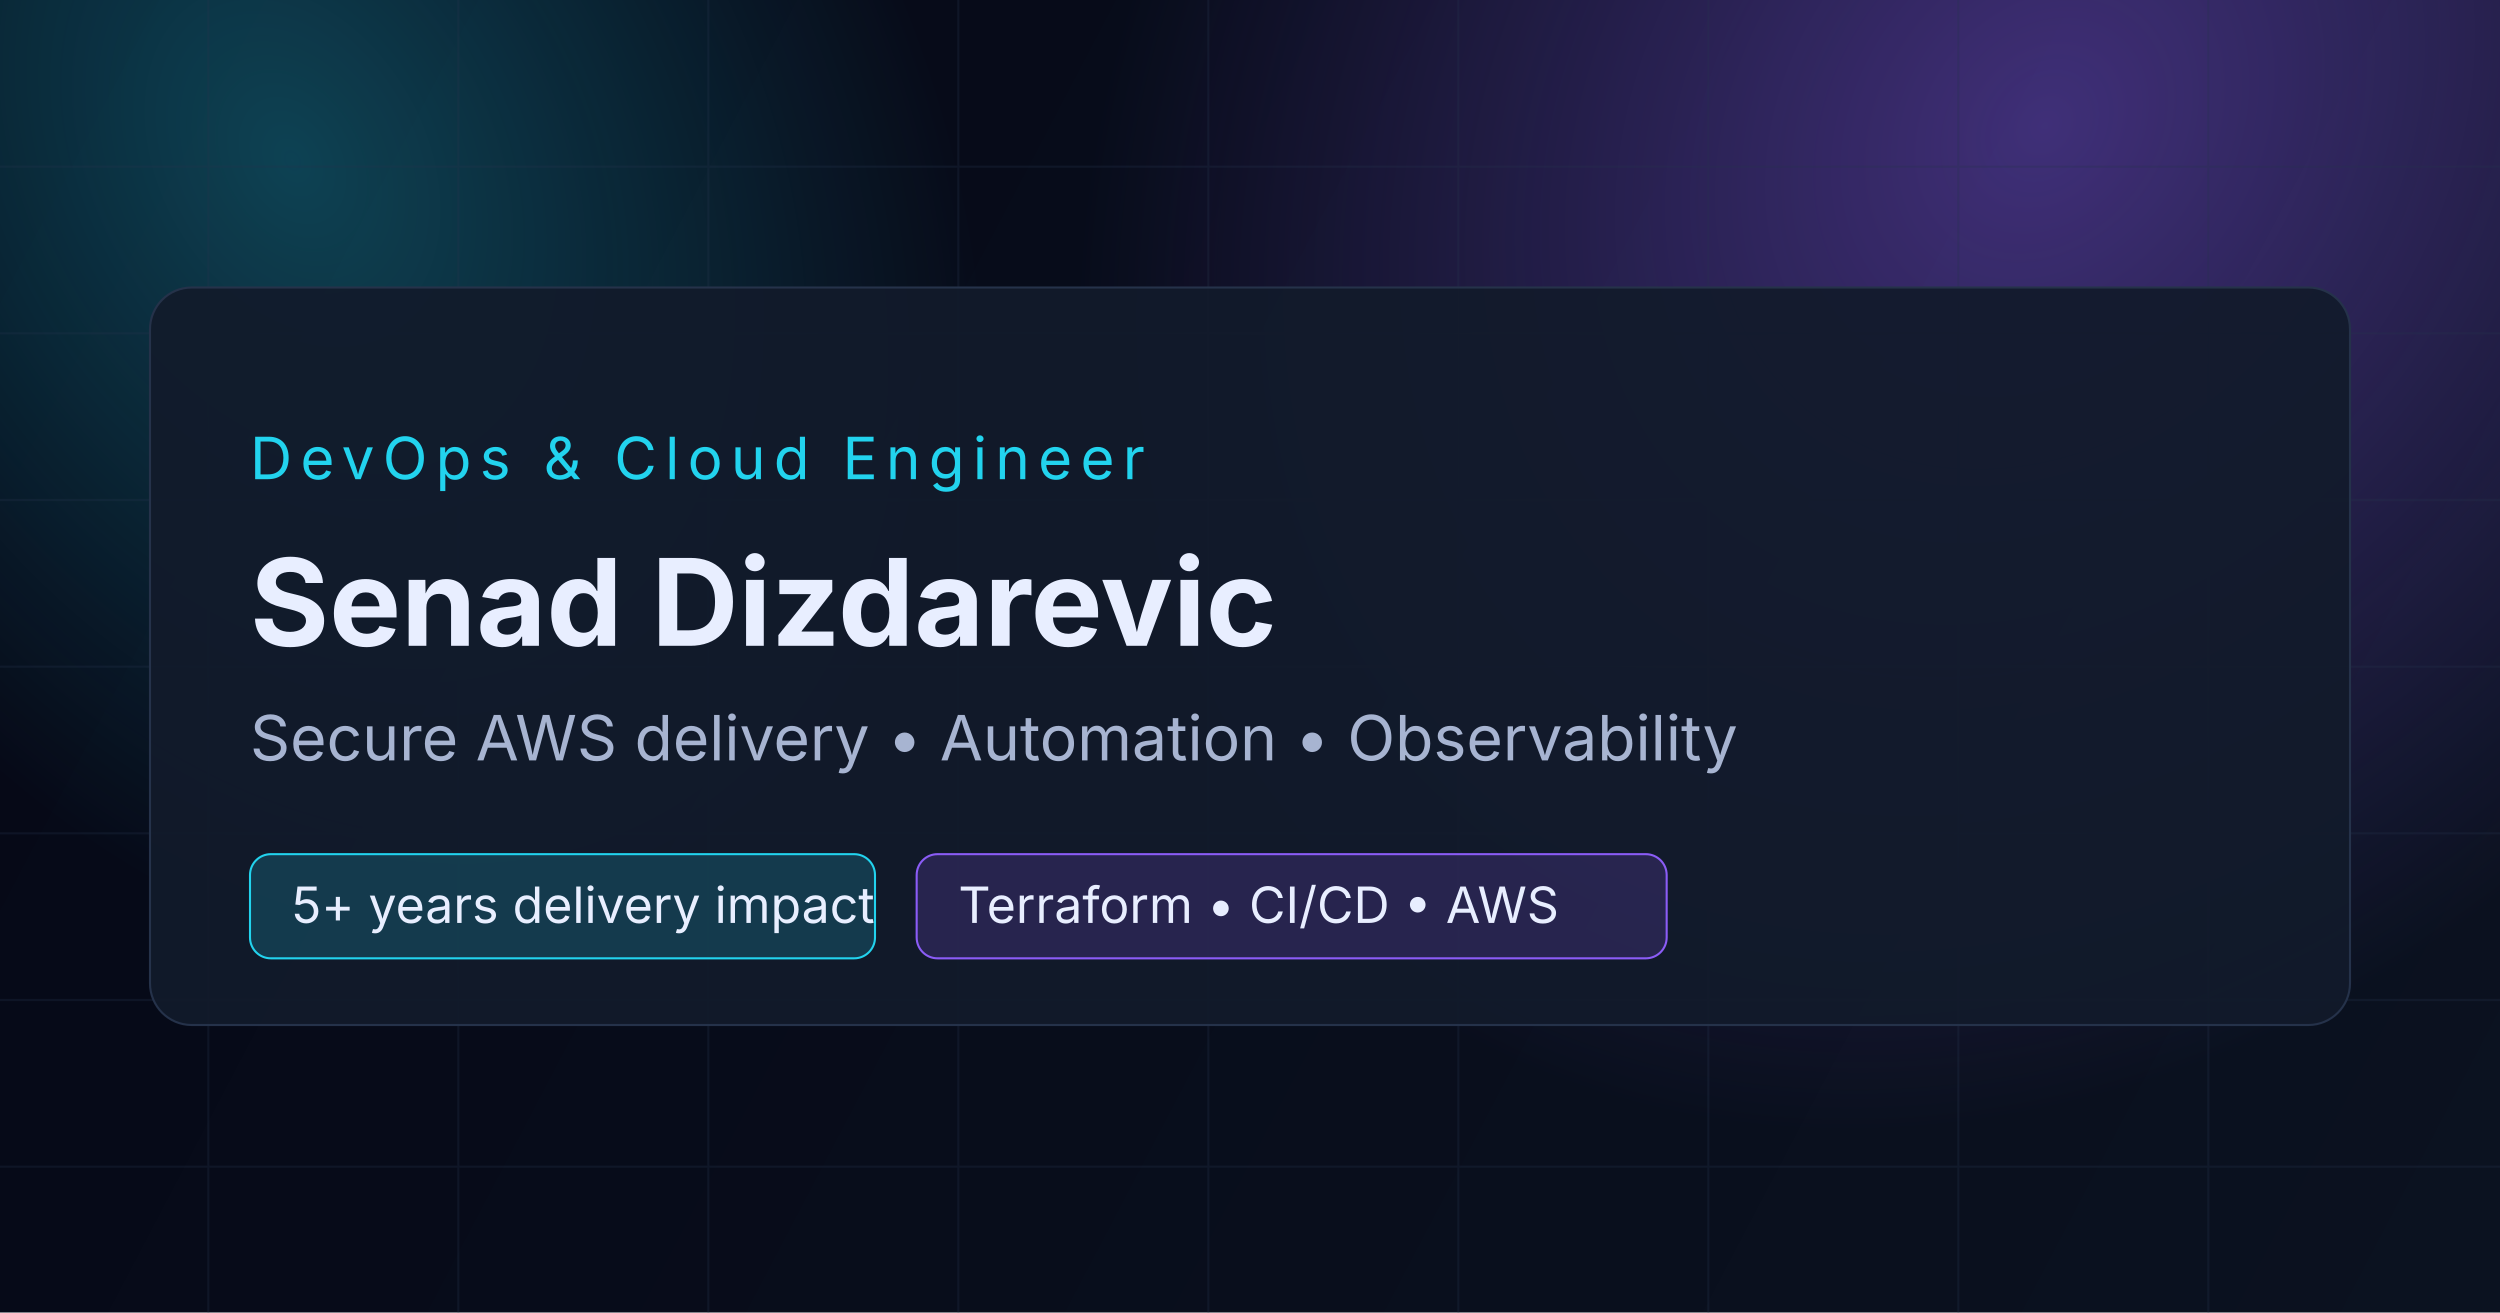
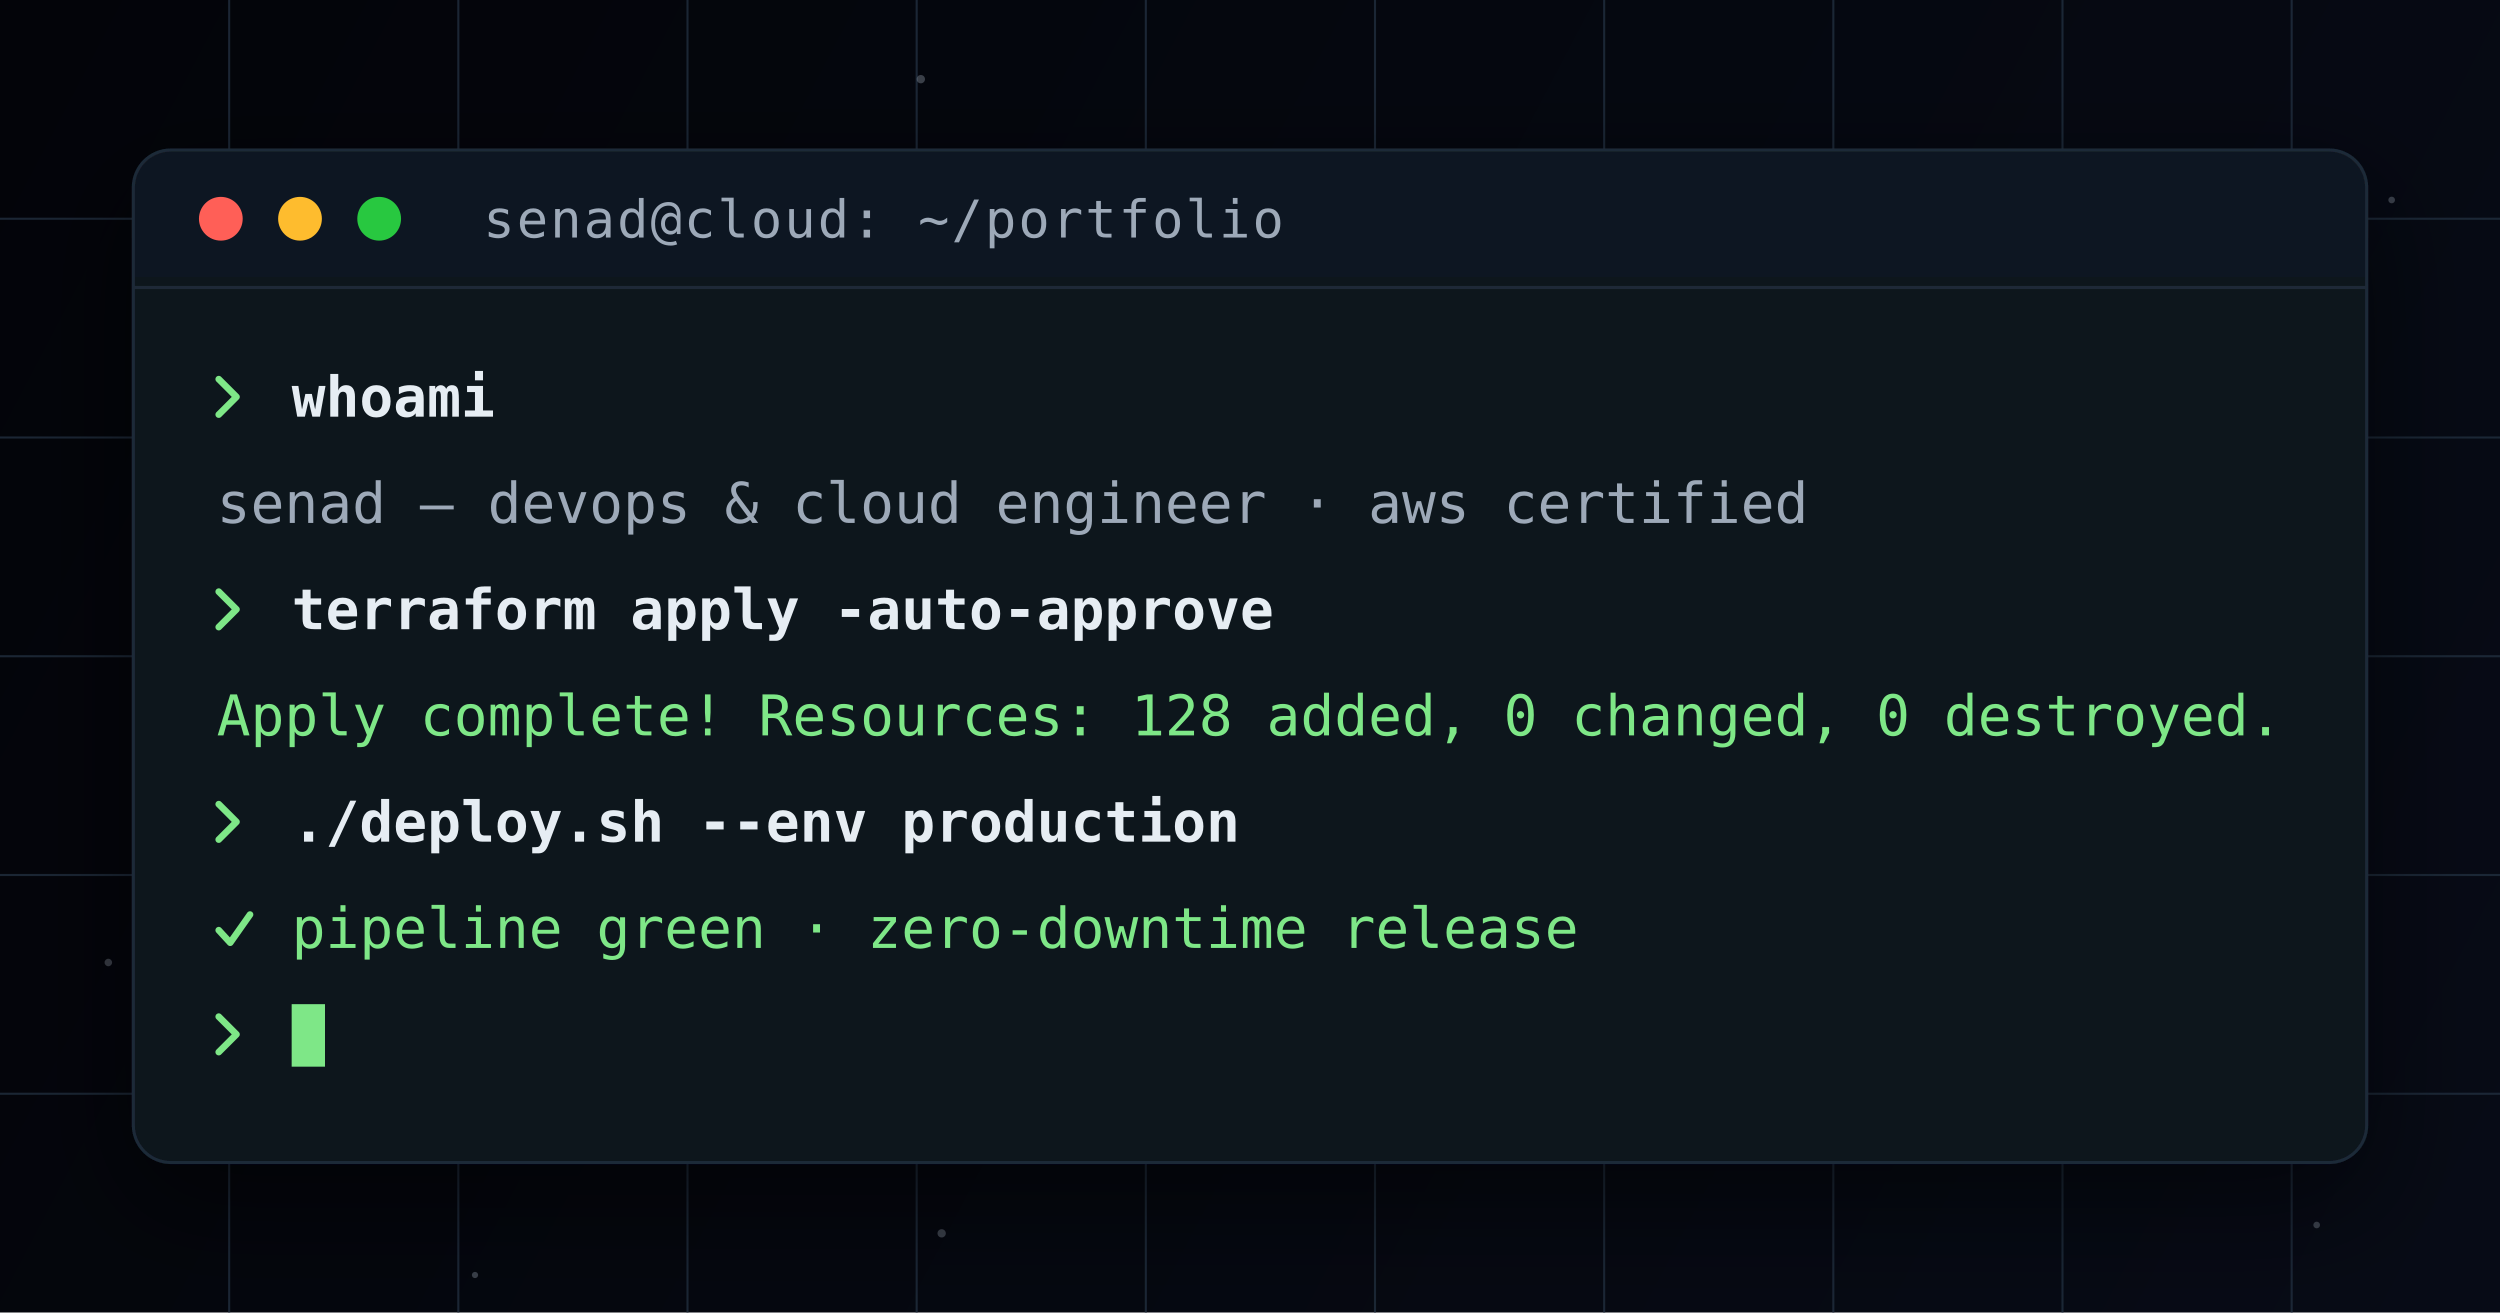
<svg xmlns="http://www.w3.org/2000/svg" width="1200" height="630" viewBox="0 0 1200 630" fill="none" role="img" aria-labelledby="title desc">
  <defs>
-     <linearGradient id="bg" x1="0" y1="0" x2="1200" y2="630" gradientUnits="userSpaceOnUse">
-       <stop stop-color="#050816" />
-       <stop offset="1" stop-color="#0B1220" />
+     <linearGradient id="page" x1="0" y1="0" x2="1200" y2="630" gradientUnits="userSpaceOnUse">
+       <stop stop-color="#030409" />
+       <stop offset="1" stop-color="#070b16" />
    </linearGradient>
-     <radialGradient id="glow1" cx="0" cy="0" r="1" gradientUnits="userSpaceOnUse" gradientTransform="translate(980 60) rotate(130) scale(520 420)">
-       <stop stop-color="#8B5CF6" stop-opacity="0.42" />
-       <stop offset="1" stop-color="#8B5CF6" stop-opacity="0" />
-     </radialGradient>
-     <radialGradient id="glow2" cx="0" cy="0" r="1" gradientUnits="userSpaceOnUse" gradientTransform="translate(140 80) rotate(60) scale(420 300)">
-       <stop stop-color="#22D3EE" stop-opacity="0.28" />
-       <stop offset="1" stop-color="#22D3EE" stop-opacity="0" />
-     </radialGradient>
+     <linearGradient id="card" x1="600" y1="72" x2="600" y2="558" gradientUnits="userSpaceOnUse">
+       <stop stop-color="#111820" />
+       <stop offset="1" stop-color="#0d141c" />
+     </linearGradient>
+     <filter id="shadow" x="-10%" y="-10%" width="120%" height="130%">
+       <feDropShadow dx="0" dy="18" stdDeviation="26" flood-color="#000000" flood-opacity="0.55" />
+     </filter>
+     <g id="chev" fill="none" stroke="#7ee787" stroke-width="3.2" stroke-linecap="round" stroke-linejoin="round">
+       <path d="M1 1 L9.5 9.5 L1 18" />
+     </g>
+     <g id="check" fill="none" stroke="#7ee787" stroke-width="3.2" stroke-linecap="round" stroke-linejoin="round">
+       <path d="M1 9.5 L6.5 15.5 L16 2" />
+     </g>
  </defs>
-   <rect width="1200" height="630" fill="url(#bg)" />
-   <rect width="1200" height="630" fill="url(#glow1)" />
-   <rect width="1200" height="630" fill="url(#glow2)" />
-   <g opacity="0.28" stroke="#25324A">
-     <path d="M0 80H1200" />
-     <path d="M0 160H1200" />
-     <path d="M0 240H1200" />
-     <path d="M0 320H1200" />
-     <path d="M0 400H1200" />
-     <path d="M0 480H1200" />
-     <path d="M0 560H1200" />
-     <path d="M100 0V630" />
+   <rect width="1200" height="630" fill="url(#page)" />
+   <g stroke="#212e3f" stroke-width="1" opacity="0.8">
+     <path d="M0 105H1200" />
+     <path d="M0 210H1200" />
+     <path d="M0 315H1200" />
+     <path d="M0 420H1200" />
+     <path d="M0 525H1200" />
+     <path d="M110 0V630" />
    <path d="M220 0V630" />
-     <path d="M340 0V630" />
-     <path d="M460 0V630" />
-     <path d="M580 0V630" />
-     <path d="M700 0V630" />
-     <path d="M820 0V630" />
-     <path d="M940 0V630" />
-     <path d="M1060 0V630" />
+     <path d="M330 0V630" />
+     <path d="M440 0V630" />
+     <path d="M550 0V630" />
+     <path d="M660 0V630" />
+     <path d="M770 0V630" />
+     <path d="M880 0V630" />
+     <path d="M990 0V630" />
+     <path d="M1100 0V630" />
  </g>
-   <rect x="72" y="138" width="1056" height="354" rx="20" fill="#121A2B" fill-opacity="0.92" stroke="#25324A" />
-   <text x="120" y="230" fill="#22D3EE" font-size="28" font-family="Inter, Segoe UI, Arial, sans-serif" letter-spacing="4" text-transform="uppercase">DevOps &amp; Cloud Engineer</text>
-   <text x="120" y="310" fill="#E8EEFF" font-size="58" font-weight="700" font-family="Inter, Segoe UI, Arial, sans-serif">Senad Dizdarevic</text>
-   <text x="120" y="365" fill="#A7B4D1" font-size="30" font-family="Inter, Segoe UI, Arial, sans-serif">Secure AWS delivery • Automation • Observability</text>
-   <g transform="translate(120 410)">
-     <rect width="300" height="50" rx="10" fill="#22D3EE" fill-opacity="0.18" stroke="#22D3EE" />
-     <text x="20" y="33" fill="#E8EEFF" font-size="24" font-family="Inter, Segoe UI, Arial, sans-serif">5+ years delivery impact</text>
+   <g fill="#9da9b8" opacity="0.35">
+     <circle cx="442" cy="38" r="2" />
+     <circle cx="1148" cy="96" r="1.6" />
+     <circle cx="52" cy="462" r="1.8" />
+     <circle cx="452" cy="592" r="2" />
+     <circle cx="1112" cy="588" r="1.6" />
+     <circle cx="228" cy="612" r="1.5" />
  </g>
-   <g transform="translate(440 410)">
-     <rect width="360" height="50" rx="10" fill="#8B5CF6" fill-opacity="0.18" stroke="#8B5CF6" />
-     <text x="20" y="33" fill="#E8EEFF" font-size="24" font-family="Inter, Segoe UI, Arial, sans-serif">Terraform • CI/CD • AWS</text>
+   <g filter="url(#shadow)">
+     <rect x="64" y="72" width="1072" height="486" rx="18" fill="url(#card)" stroke="#1e2937" stroke-width="1.5" />
+   </g>
+   <path d="M64 138H1136" stroke="#1e2937" stroke-width="1.5" />
+   <g>
+     <circle cx="106" cy="105" r="10.5" fill="#ff5f57" />
+     <circle cx="144" cy="105" r="10.5" fill="#febc2e" />
+     <circle cx="182" cy="105" r="10.5" fill="#28c840" />
+   </g>
+   <text x="232" y="114" fill="#9da9b8" font-size="25" letter-spacing="1" font-family="JetBrains Mono, ui-monospace, SFMono-Regular, Menlo, Consolas, monospace">senad@cloud: ~/portfolio</text>
+   <g font-size="27" font-family="JetBrains Mono, ui-monospace, SFMono-Regular, Menlo, Consolas, monospace">
+     <use href="#chev" x="104" y="181" />
+     <text x="140" y="200" fill="#e6edf3" font-weight="600">whoami</text>
+     <text x="104" y="251" fill="#9da9b8">senad — devops &amp; cloud engineer · aws certified</text>
+     <use href="#chev" x="104" y="283" />
+     <text x="140" y="302" fill="#e6edf3" font-weight="600">terraform apply -auto-approve</text>
+     <text x="104" y="353" fill="#7ee787">Apply complete! Resources: 128 added, 0 changed, 0 destroyed.</text>
+     <use href="#chev" x="104" y="385" />
+     <text x="140" y="404" fill="#e6edf3" font-weight="600">./deploy.sh --env production</text>
+     <use href="#check" x="104" y="437" />
+     <text x="140" y="455" fill="#7ee787">pipeline green · zero-downtime release</text>
+     <use href="#chev" x="104" y="487" />
+     <rect x="140" y="482" width="16" height="30" fill="#7ee787" />
  </g>
</svg>
